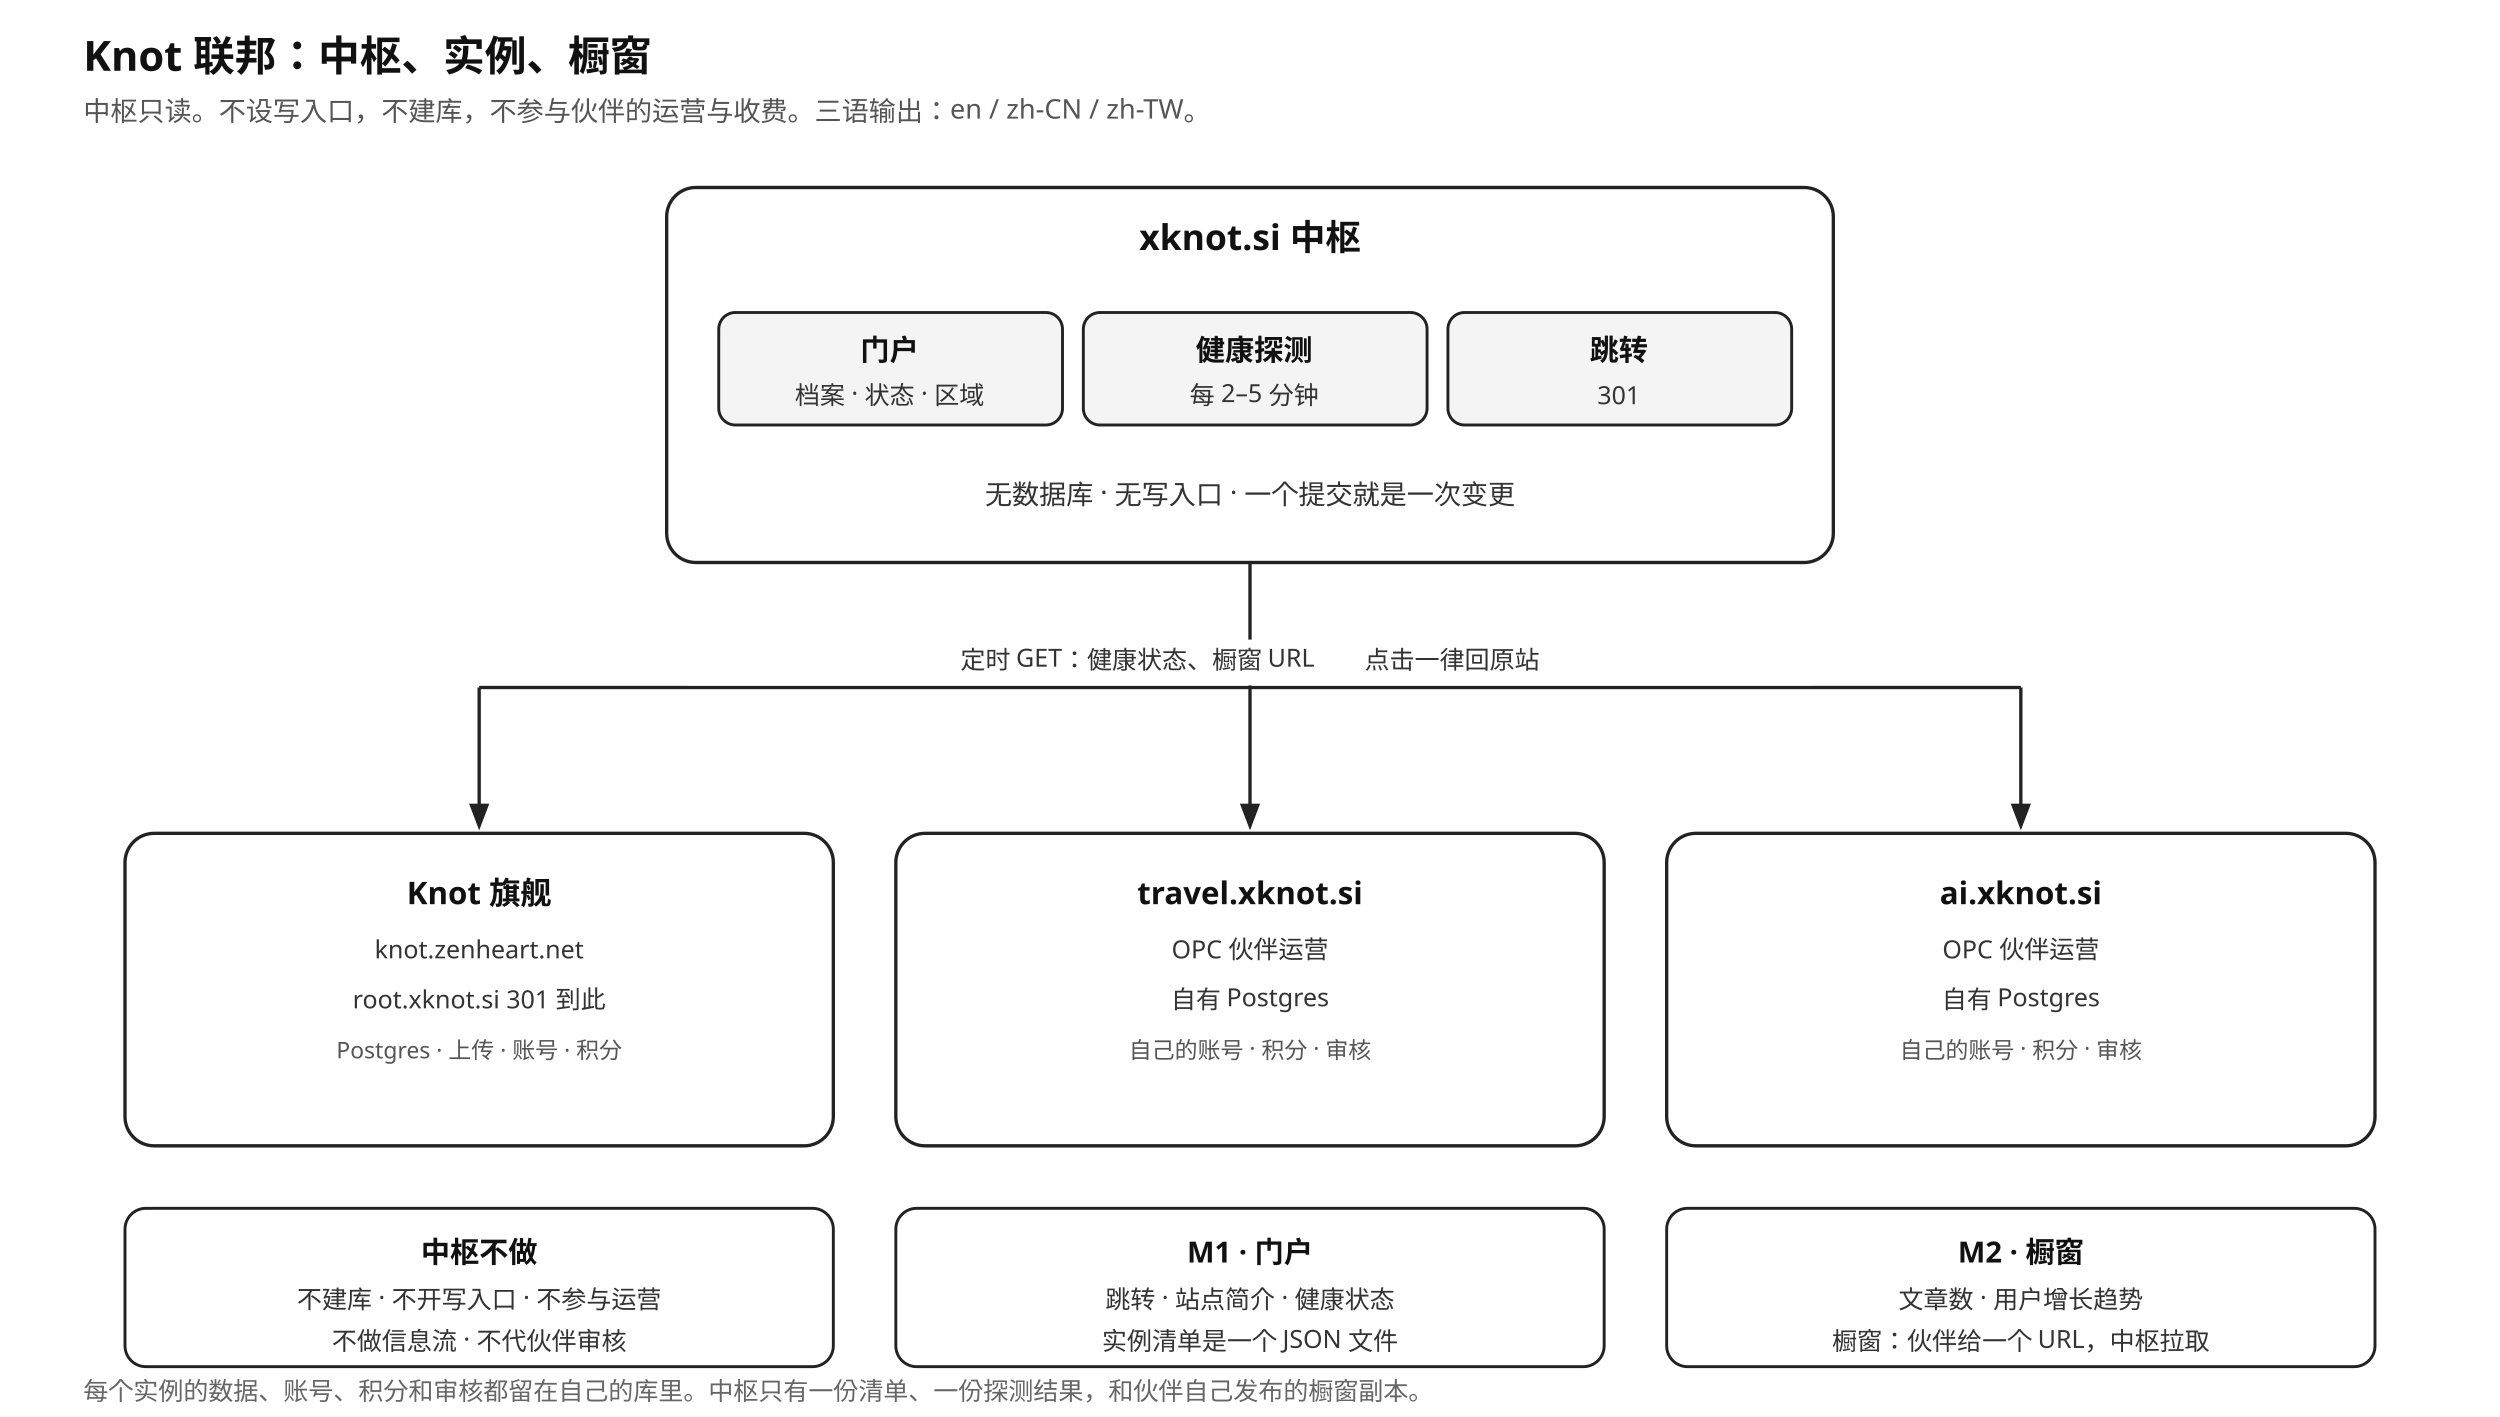
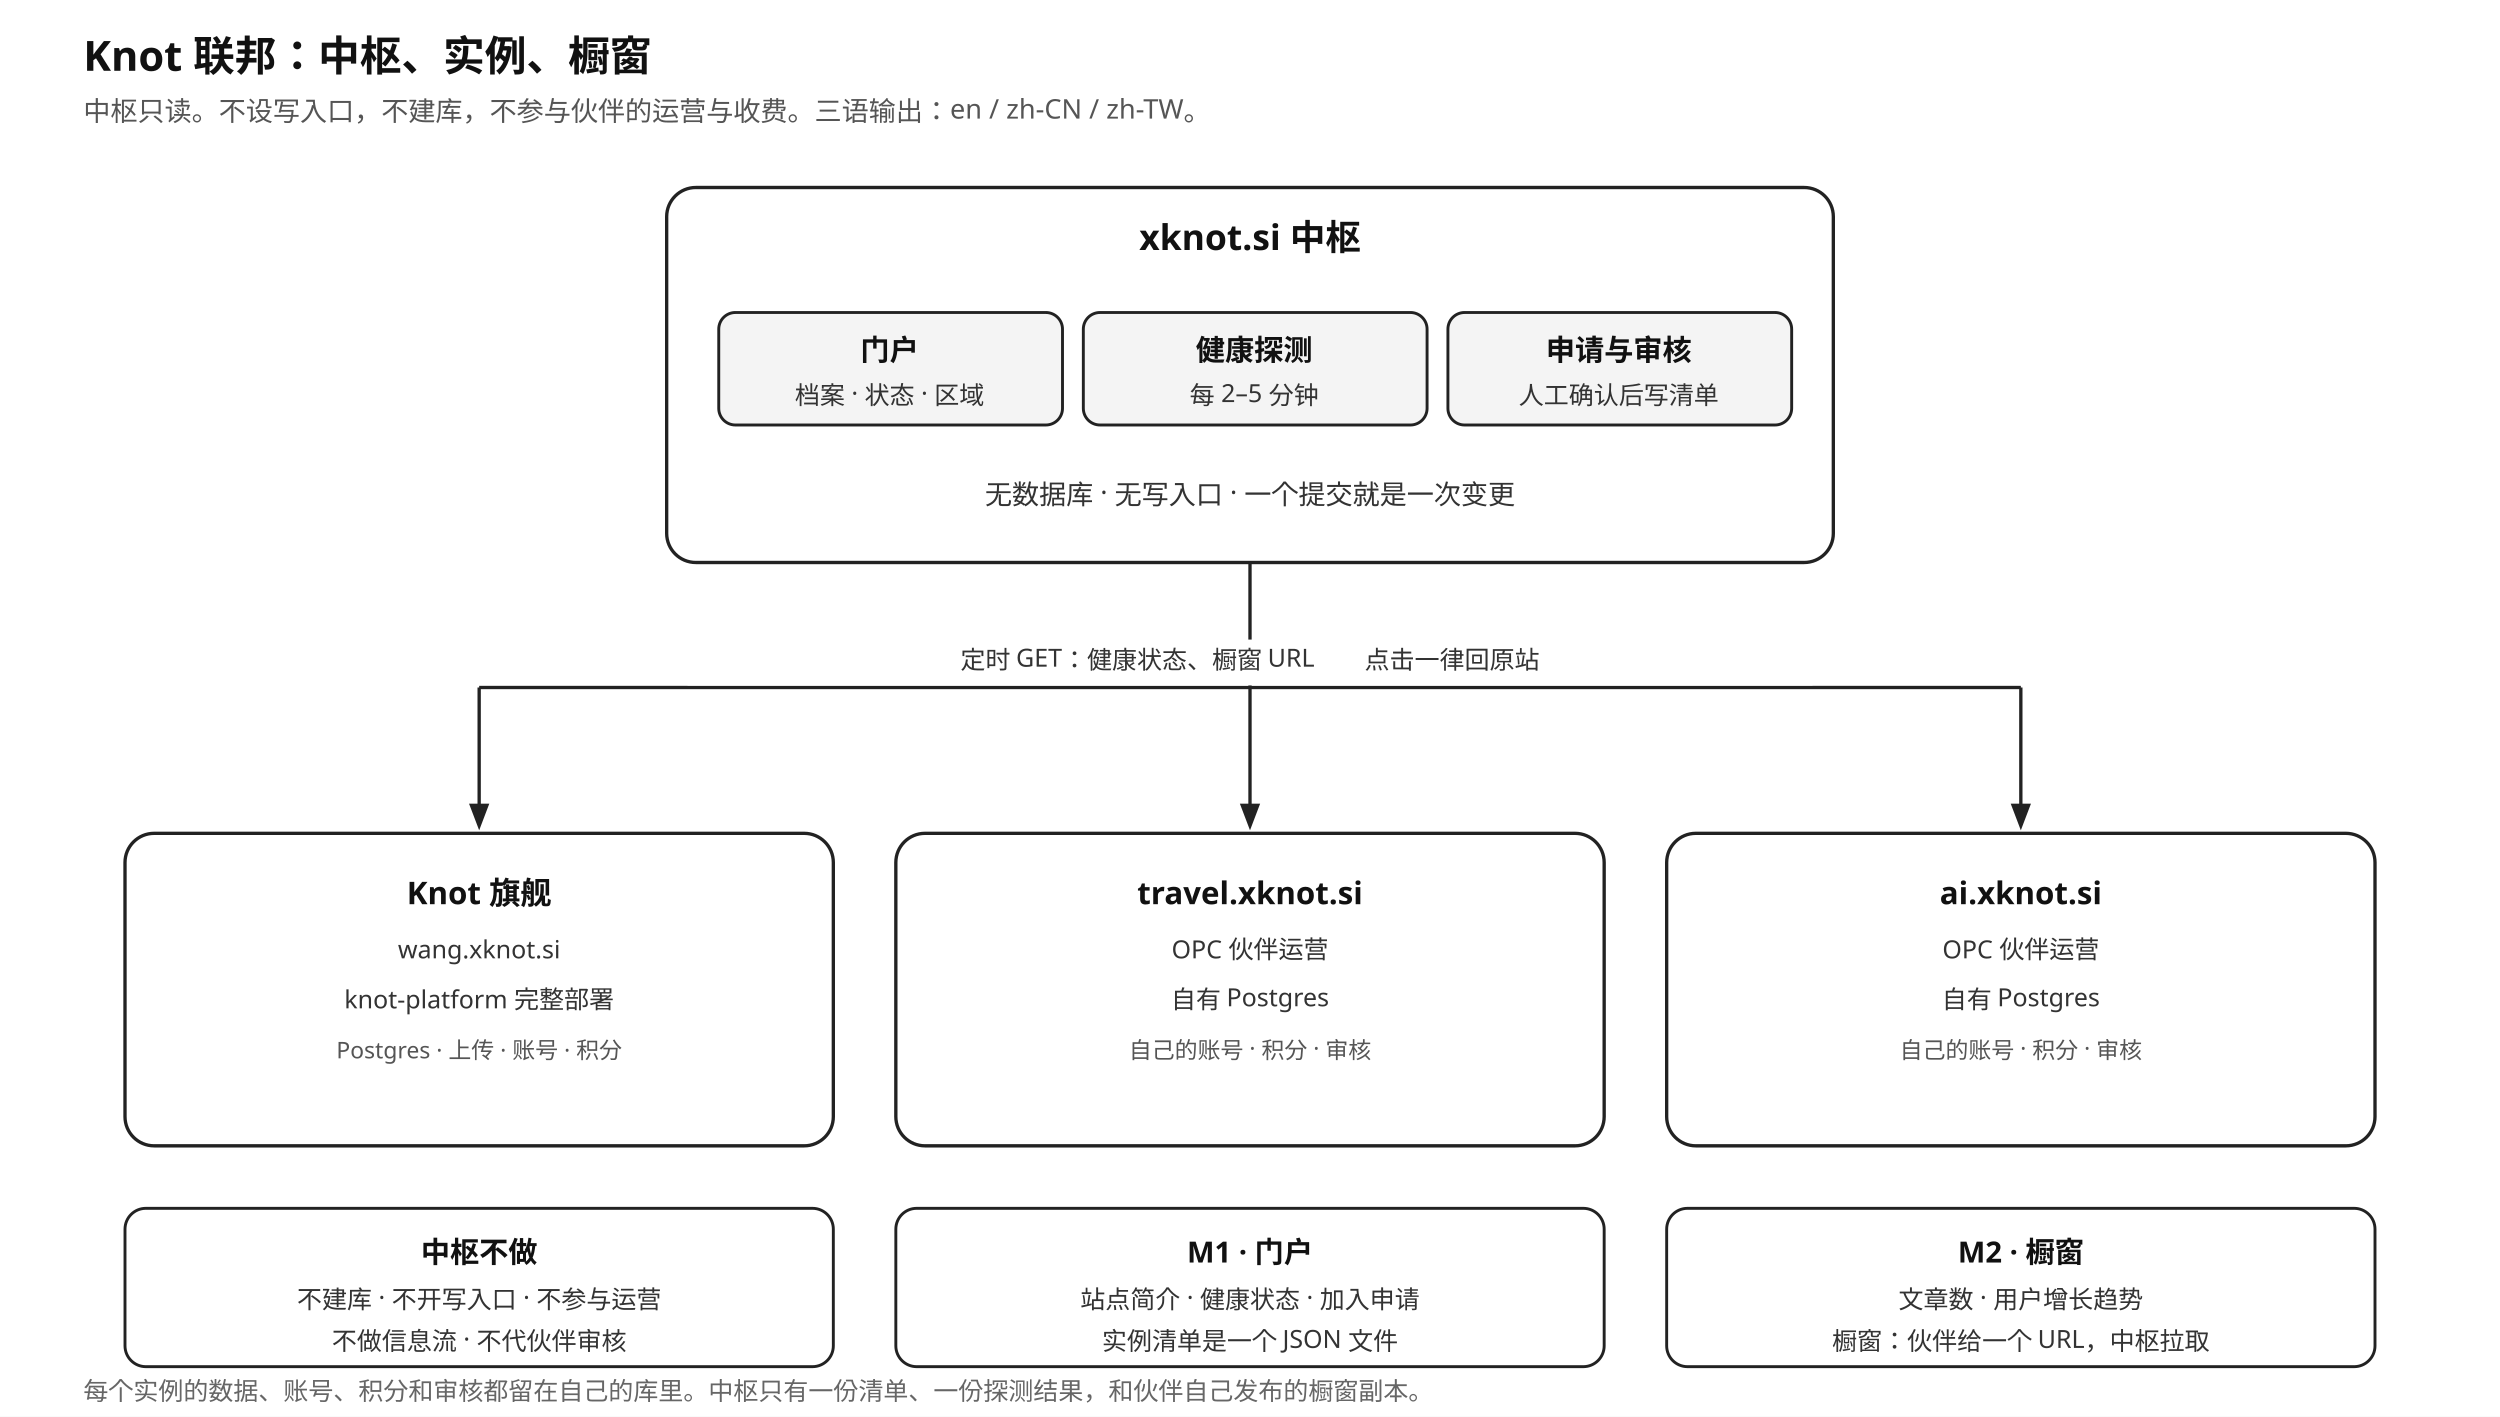
<svg xmlns="http://www.w3.org/2000/svg" width="1200" height="680" viewBox="0 0 1200 680">
  <defs>
    <marker id="arrow" viewBox="0 0 10 10" refX="8" refY="5" markerWidth="8" markerHeight="8" orient="auto">
      <path d="M 0 1.2 L 10 5 L 0 8.8 Z" fill="#222" />
    </marker>
  </defs>
  <rect width="1200" height="680" fill="#ffffff" />
  <rect x="320" y="90" width="560" height="180" rx="14" fill="#ffffff" stroke="#222" stroke-width="1.6" />
  <g fill="#f4f4f4" stroke="#222" stroke-width="1.4">
    <rect x="345" y="150" width="165" height="54" rx="8" />
    <rect x="520" y="150" width="165" height="54" rx="8" />
    <rect x="695" y="150" width="165" height="54" rx="8" />
  </g>
  <rect x="60" y="400" width="340" height="150" rx="14" fill="#ffffff" stroke="#222" stroke-width="1.6" />
  <rect x="430" y="400" width="340" height="150" rx="14" fill="#ffffff" stroke="#222" stroke-width="1.6" />
  <rect x="800" y="400" width="340" height="150" rx="14" fill="#ffffff" stroke="#222" stroke-width="1.6" />
  <g fill="none" stroke="#222" stroke-width="1.6">
    <line x1="600" y1="270" x2="600" y2="330" />
    <line x1="230" y1="330" x2="970" y2="330" />
    <line x1="230" y1="330" x2="230" y2="396" marker-end="url(#arrow)" />
    <line x1="600" y1="330" x2="600" y2="396" marker-end="url(#arrow)" />
    <line x1="970" y1="330" x2="970" y2="396" marker-end="url(#arrow)" />
  </g>
  <rect x="330" y="307" width="540" height="22" fill="#ffffff" />
  <rect x="60" y="580" width="340" height="76" rx="10" fill="#ffffff" stroke="#222" stroke-width="1.4" />
  <rect x="430" y="580" width="340" height="76" rx="10" fill="#ffffff" stroke="#222" stroke-width="1.4" />
  <rect x="800" y="580" width="340" height="76" rx="10" fill="#ffffff" stroke="#222" stroke-width="1.4" />
  <g font-family="PingFang SC, Hiragino Sans GB, sans-serif" text-anchor="middle">
    <text x="600" y="120" font-size="17" font-weight="600" fill="#111">xknot.si 中枢</text>
    <text x="427" y="173" font-size="14" font-weight="600" fill="#111">门户</text>
    <text x="427" y="194" font-size="12" fill="#333">档案 · 状态 · 区域</text>
    <text x="602" y="173" font-size="14" font-weight="600" fill="#111">健康探测</text>
    <text x="602" y="194" font-size="12" fill="#333">每 2–5 分钟</text>
-     <text x="777" y="173" font-size="14" font-weight="600" fill="#111">跳转</text>
-     <text x="777" y="194" font-size="12" fill="#333">301</text>
+     <text x="777" y="173" font-size="14" font-weight="600" fill="#111">申请与审核</text>
+     <text x="777" y="194" font-size="12" fill="#333">人工确认后写清单</text>
    <text x="600" y="242" font-size="13" fill="#333">无数据库 · 无写入口 · 一个提交就是一次变更</text>
    <text x="230" y="434" font-size="15" font-weight="600" fill="#111">Knot 旗舰</text>
-     <text x="230" y="460" font-size="12" fill="#333">knot.zenheart.net</text>
-     <text x="230" y="484" font-size="12" fill="#333">root.xknot.si 301 到此</text>
+     <text x="230" y="460" font-size="12" fill="#333">wang.xknot.si</text>
+     <text x="230" y="484" font-size="12" fill="#333">knot-platform 完整部署</text>
    <text x="230" y="508" font-size="11" fill="#555">Postgres · 上传 · 账号 · 积分</text>
    <text x="600" y="434" font-size="15" font-weight="600" fill="#111">travel.xknot.si</text>
    <text x="600" y="460" font-size="12" fill="#333">OPC 伙伴运营</text>
    <text x="600" y="484" font-size="12" fill="#333">自有 Postgres</text>
    <text x="600" y="508" font-size="11" fill="#555">自己的账号 · 积分 · 审核</text>
    <text x="970" y="434" font-size="15" font-weight="600" fill="#111">ai.xknot.si</text>
    <text x="970" y="460" font-size="12" fill="#333">OPC 伙伴运营</text>
    <text x="970" y="484" font-size="12" fill="#333">自有 Postgres</text>
    <text x="970" y="508" font-size="11" fill="#555">自己的账号 · 积分 · 审核</text>
    <text x="600" y="321" font-size="12" fill="#333">定时 GET：健康状态、橱窗 URL　　点击一律回原站</text>
    <text x="230" y="606" font-size="14" font-weight="600" fill="#111">中枢不做</text>
    <text x="230" y="628" font-size="12" fill="#333">不建库 · 不开写入口 · 不参与运营</text>
    <text x="230" y="648" font-size="12" fill="#333">不做信息流 · 不代伙伴审核</text>
    <text x="600" y="606" font-size="14" font-weight="600" fill="#111">M1 · 门户</text>
-     <text x="600" y="628" font-size="12" fill="#333">跳转 · 站点简介 · 健康状态</text>
+     <text x="600" y="628" font-size="12" fill="#333">站点简介 · 健康状态 · 加入申请</text>
    <text x="600" y="648" font-size="12" fill="#333">实例清单是一个 JSON 文件</text>
    <text x="970" y="606" font-size="14" font-weight="600" fill="#111">M2 · 橱窗</text>
    <text x="970" y="628" font-size="12" fill="#333">文章数 · 用户增长趋势</text>
    <text x="970" y="648" font-size="12" fill="#333">橱窗：伙伴给一个 URL，中枢拉取</text>
  </g>
  <g font-family="PingFang SC, Hiragino Sans GB, sans-serif" text-anchor="start">
    <text x="40" y="34" font-size="20" font-weight="600" fill="#111">Knot 联邦：中枢、实例、橱窗</text>
    <text x="40" y="58" font-size="13" fill="#555">中枢只读。不设写入口，不建库，不参与伙伴的运营与收费。三语输出：en / zh-CN / zh-TW。</text>
    <text x="40" y="672" font-size="12" fill="#666">每个实例的数据、账号、积分和审核都留在自己的库里。中枢只有一份清单、一份探测结果，和伙伴自己发布的橱窗副本。</text>
  </g>
</svg>
